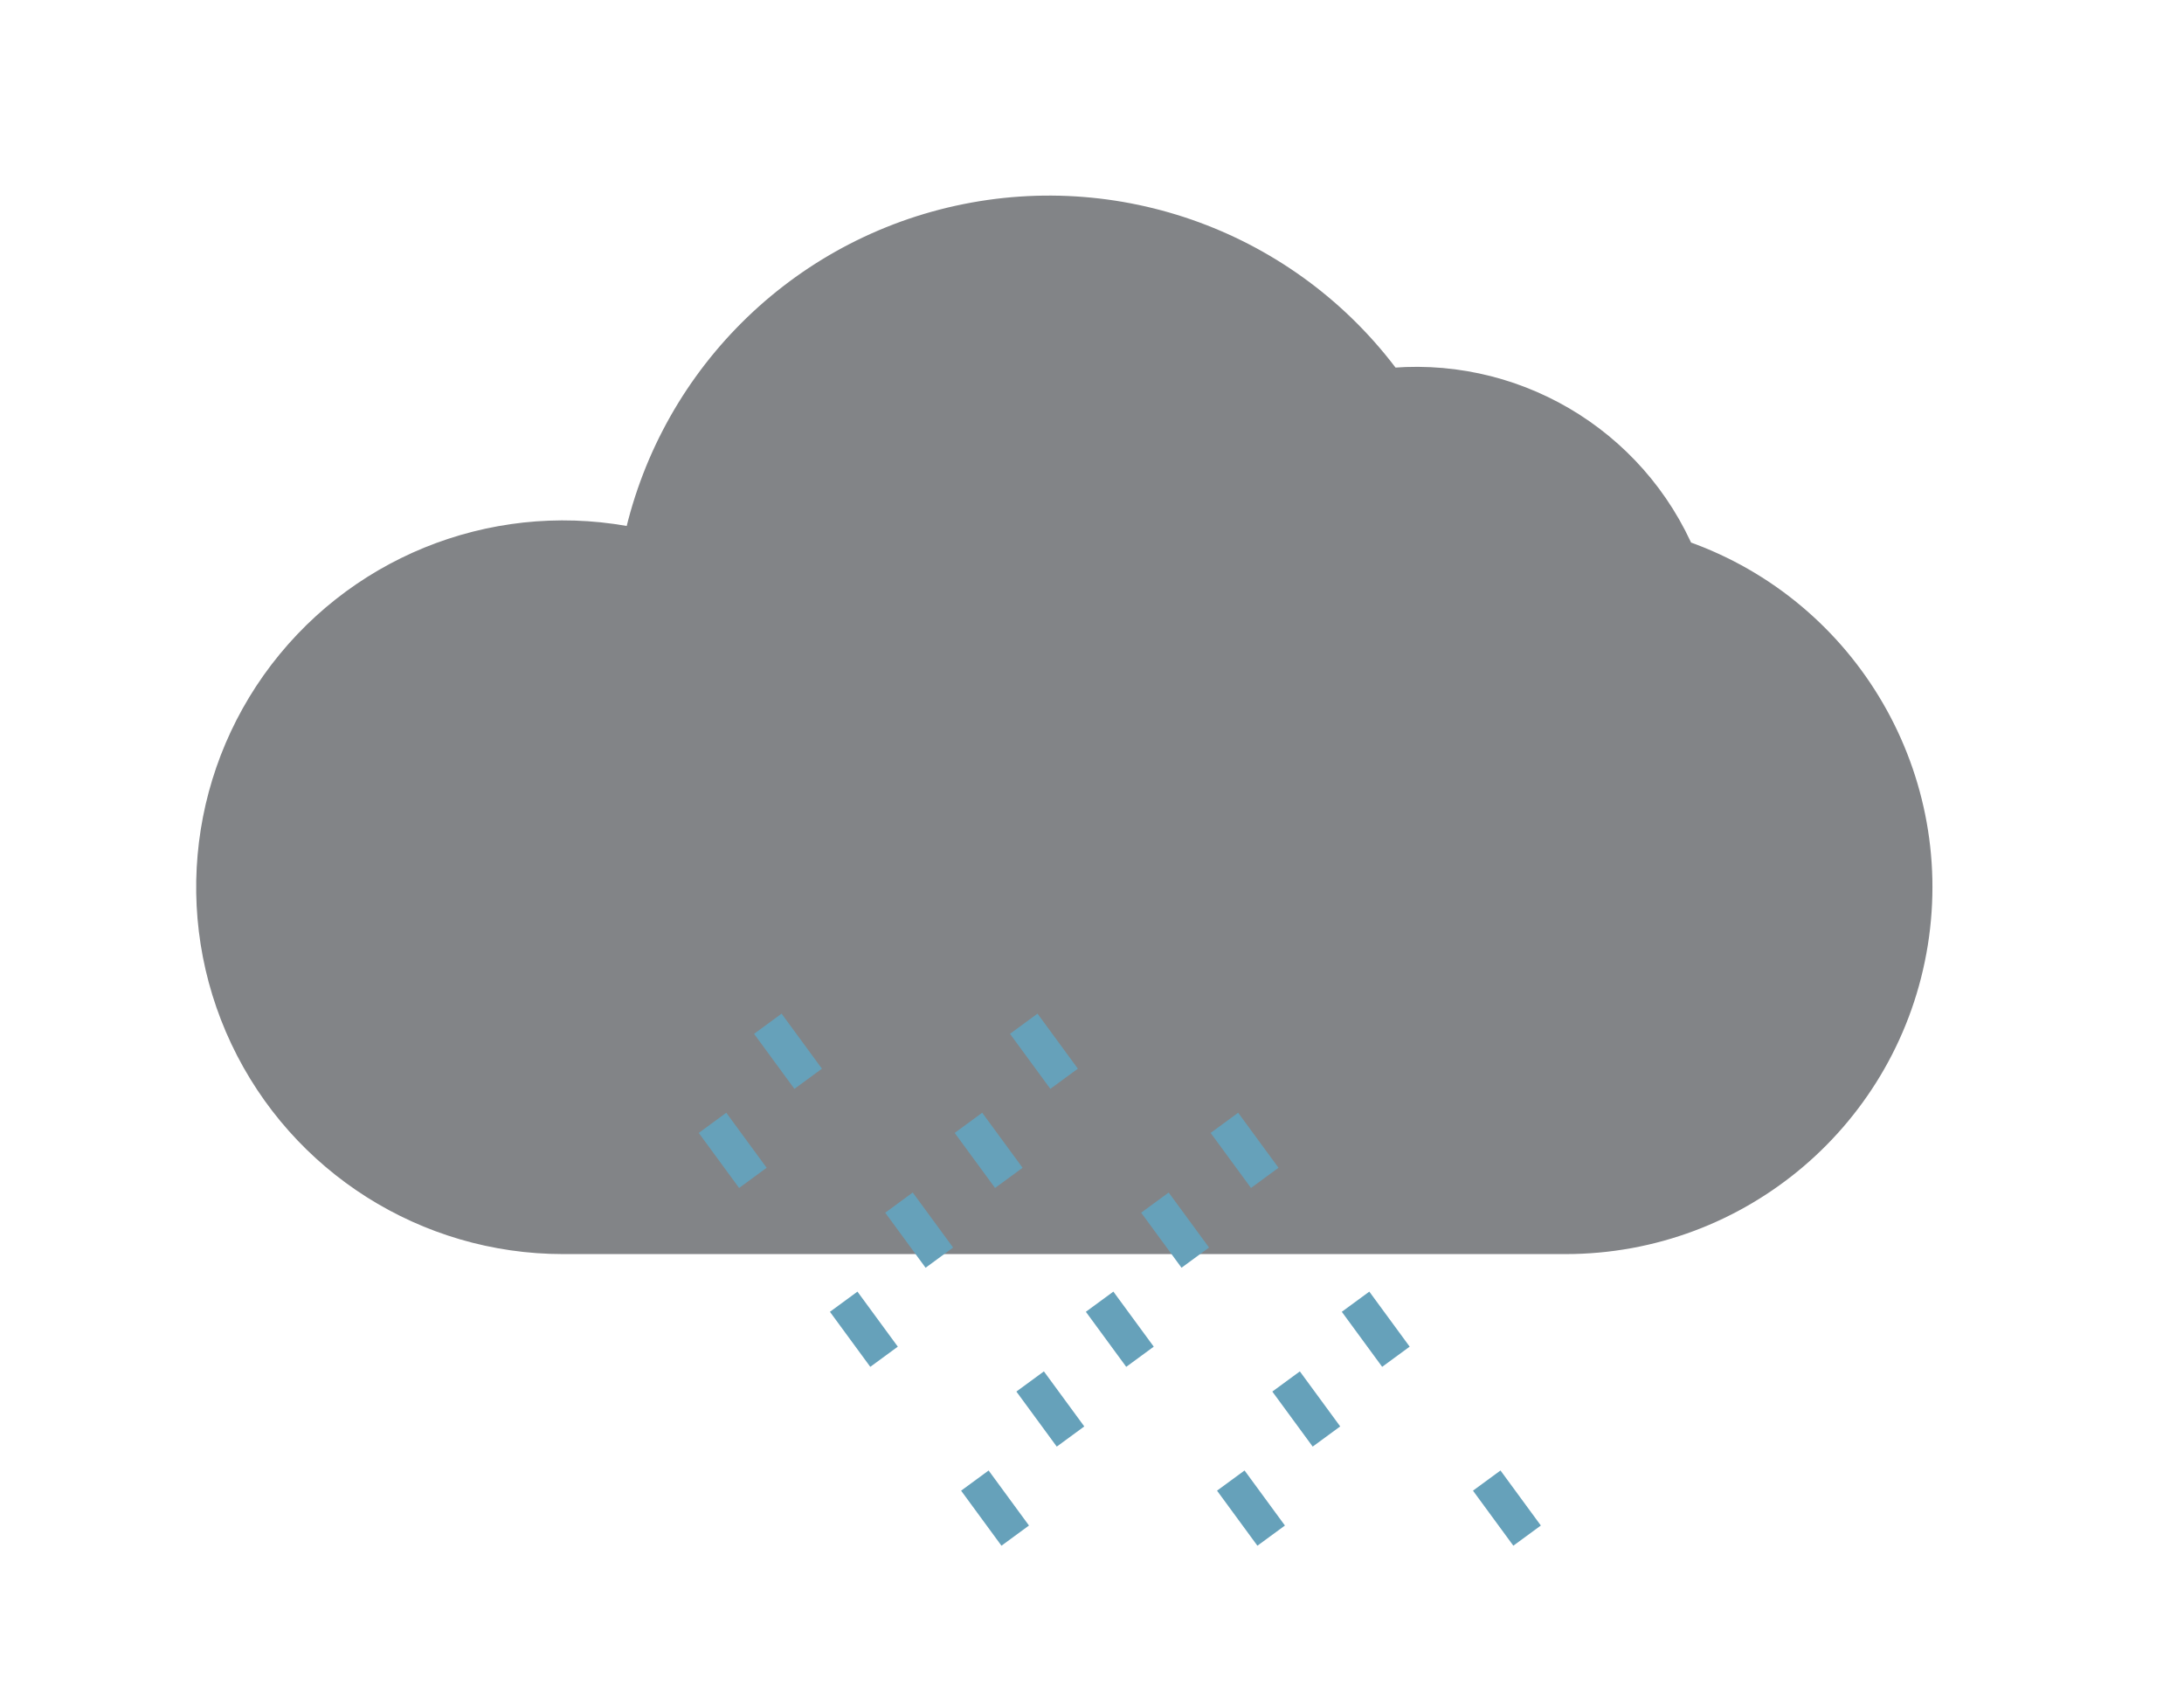
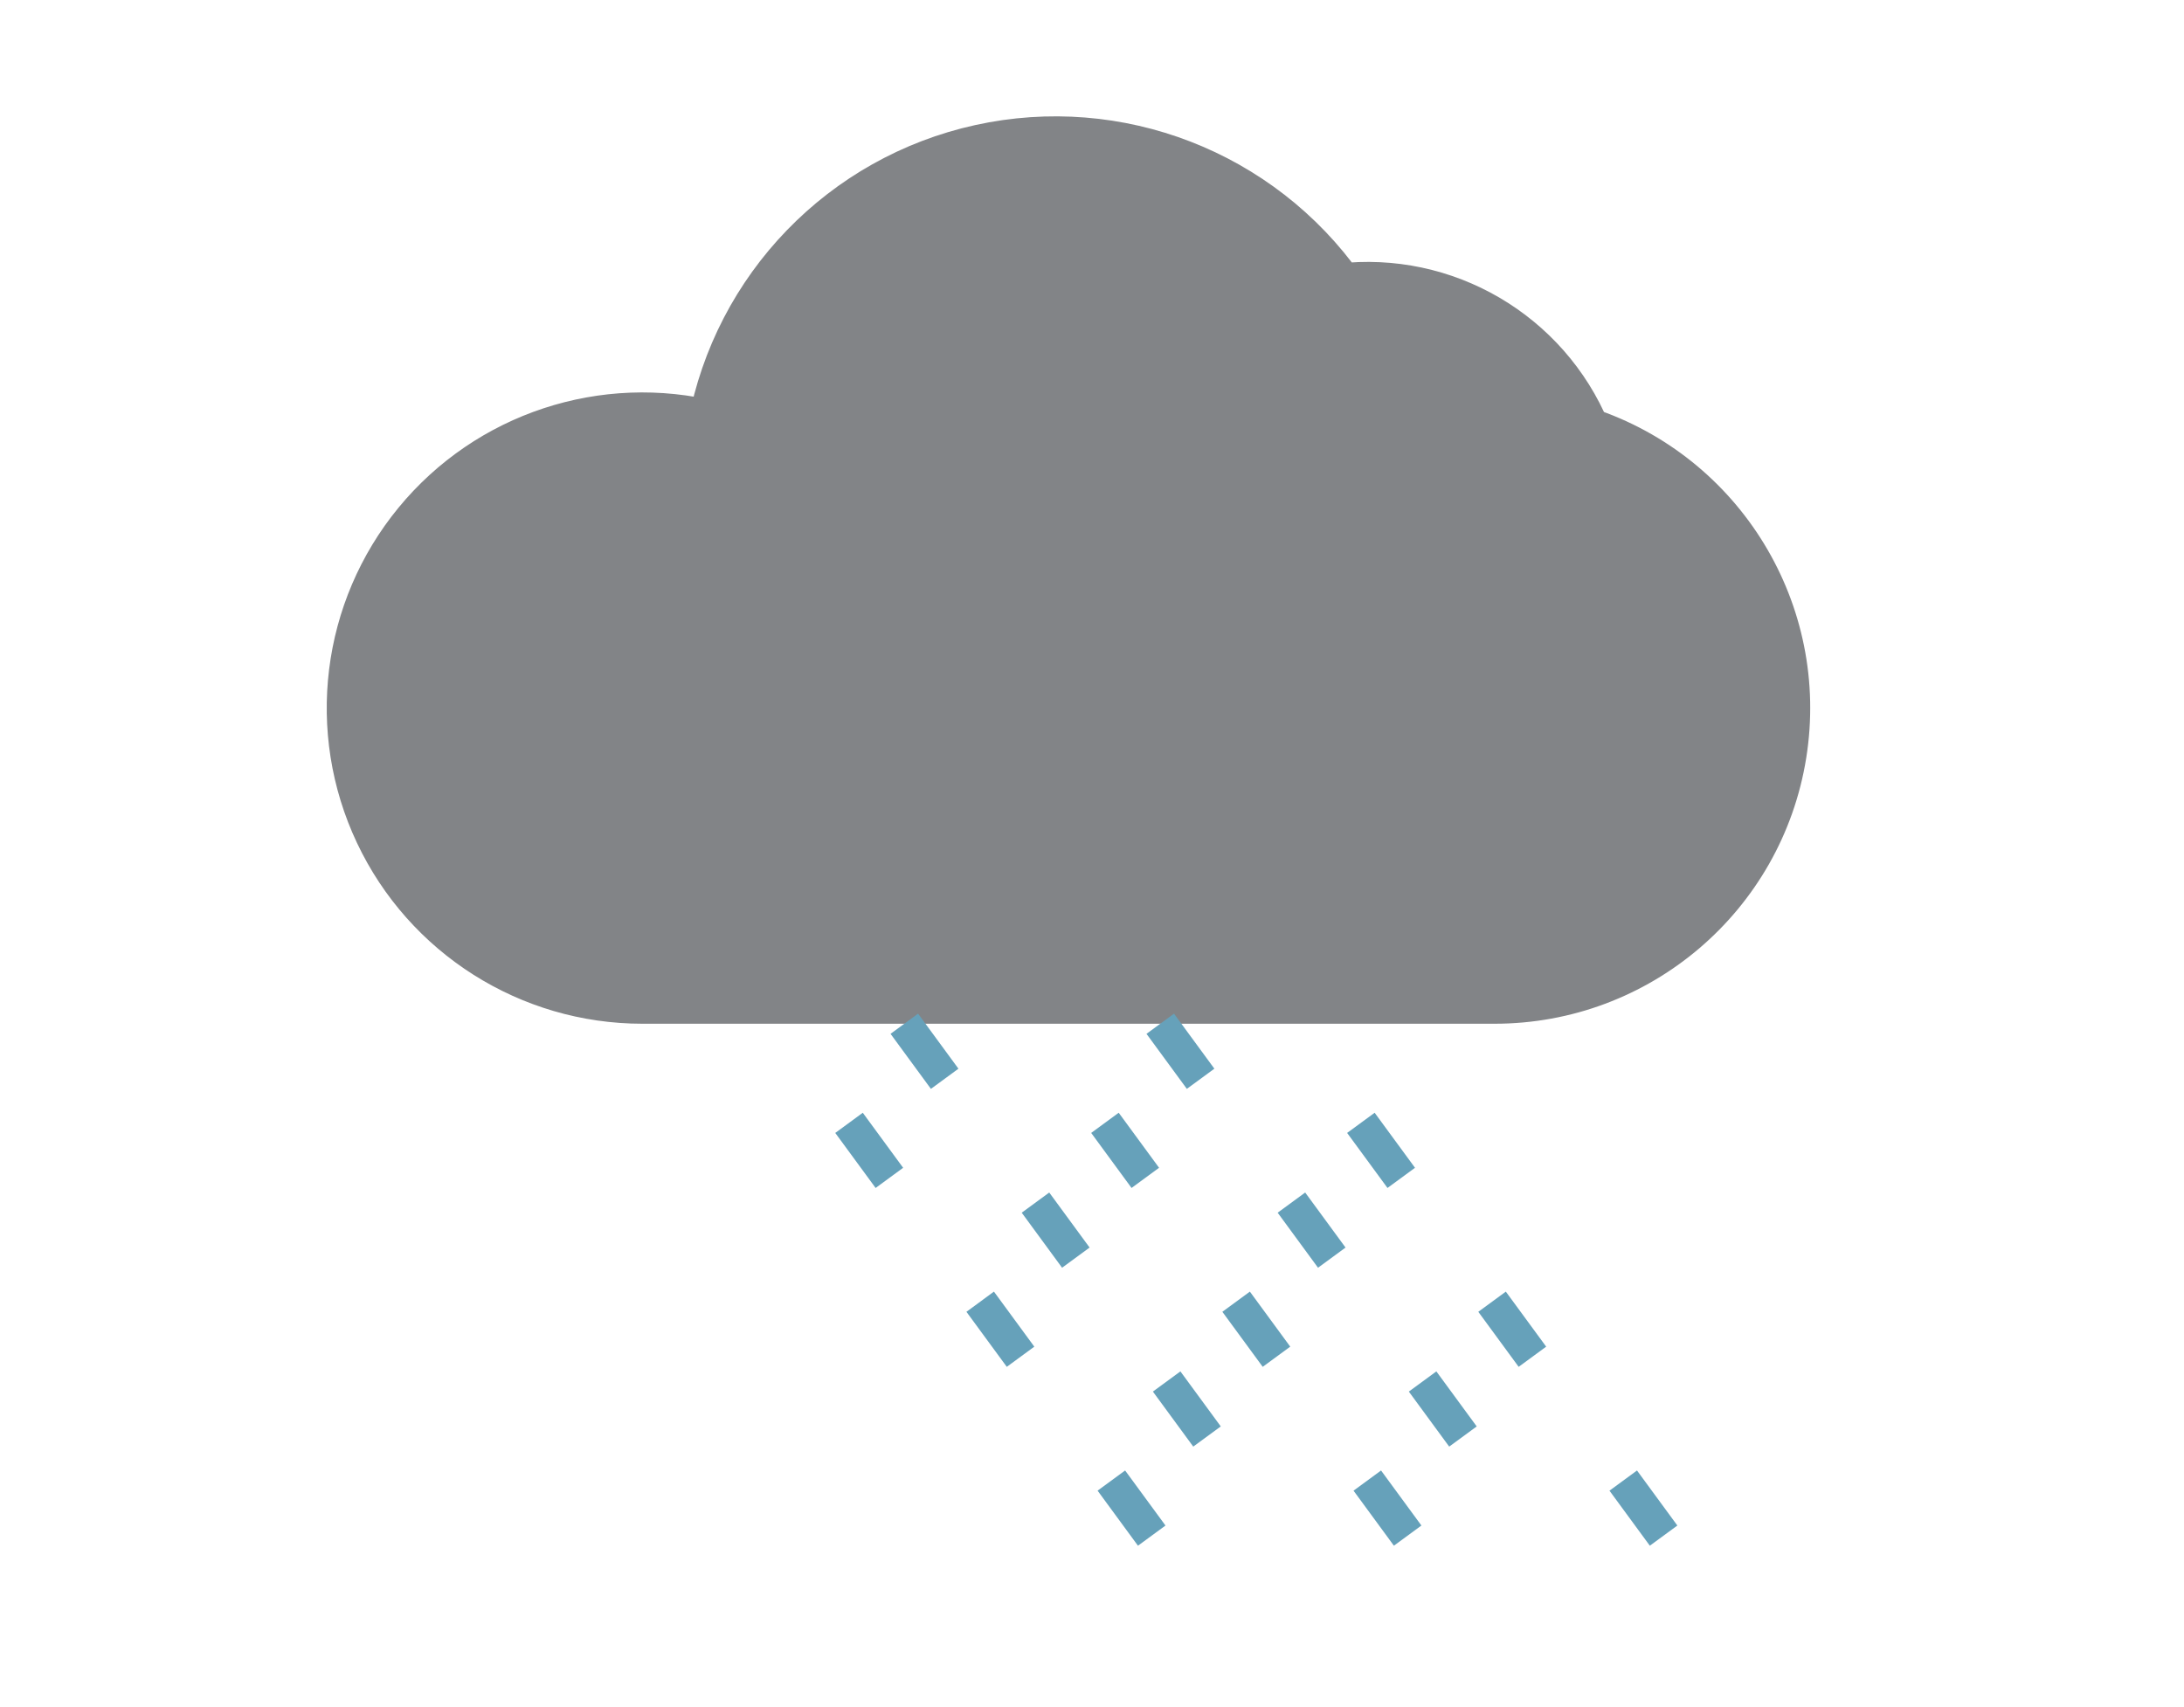
<svg xmlns="http://www.w3.org/2000/svg" version="1.1" width="128" height="100" viewBox="-64 -50 128 100">
  <g stroke-width="3">
-     <path stroke="#828487" fill="#828487" d="M -31,22 a 20,20 0 1 1 4.88,-39.395 a 24,24 0 0 1 43.201,-9.491 a 16.25,16.25 0 0 1 16.919,9.886 a 20,20 0 0 1 -6.245,39z" />
-     <path stroke="#66a1ba" fille="none" stroke-dasharray="4 9" stroke-width="2" d="M-4.5,40 l-22.0,-30 m7.5,0 l22.0,30 m7.5,0 l-22.0,-30 m7.5,0 l22.0,30 m7.5,0 l-22.0,-30 " />
+     <path stroke="#828487" fill="#828487" d="M -26.35,8.5 a17.0,17.0 0 1 1 4.148,-33.486 a20.4,20.4 0 0 1 36.721,-8.067 a13.812,13.812 0 0 1 14.381,8.403 a17.0,17.0 0 0 1 -5.308,33.15 z" />
+     <path stroke="#66a1ba" fille="none" stroke-dasharray="4 9" stroke-width="2" d="M3.5,40 l-22.0,-30 m7.5,0 l22.0,30 m7.5,0 l-22.0,-30 m7.5,0 l22.0,30 m7.5,0 l-22.0,-30 " />
  </g>
</svg>
